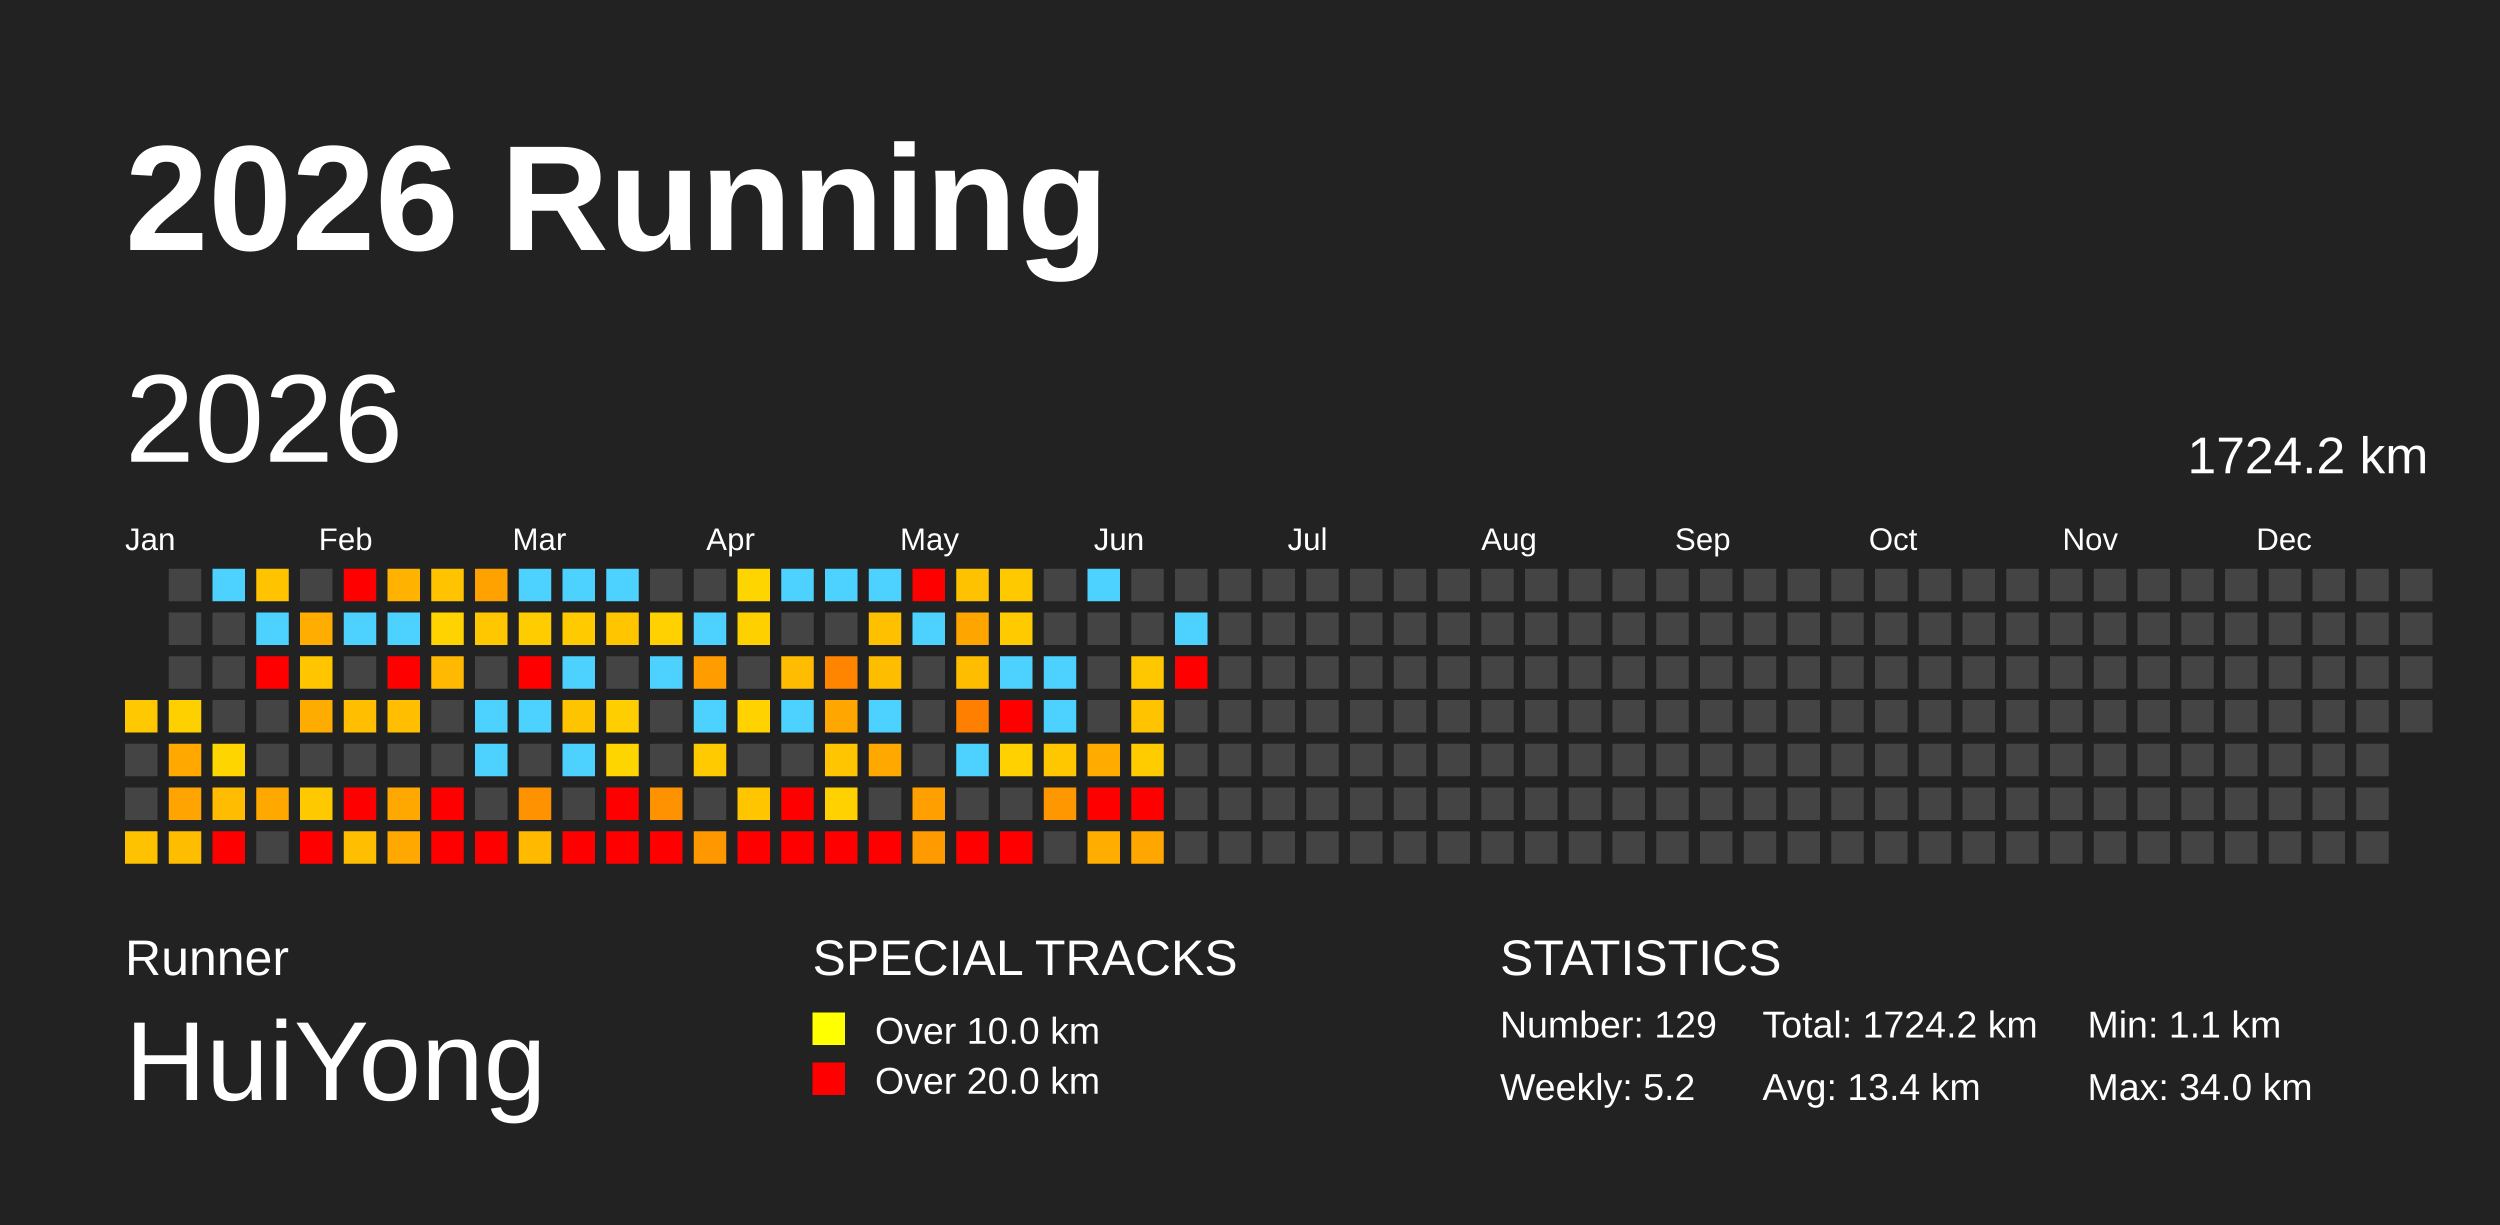
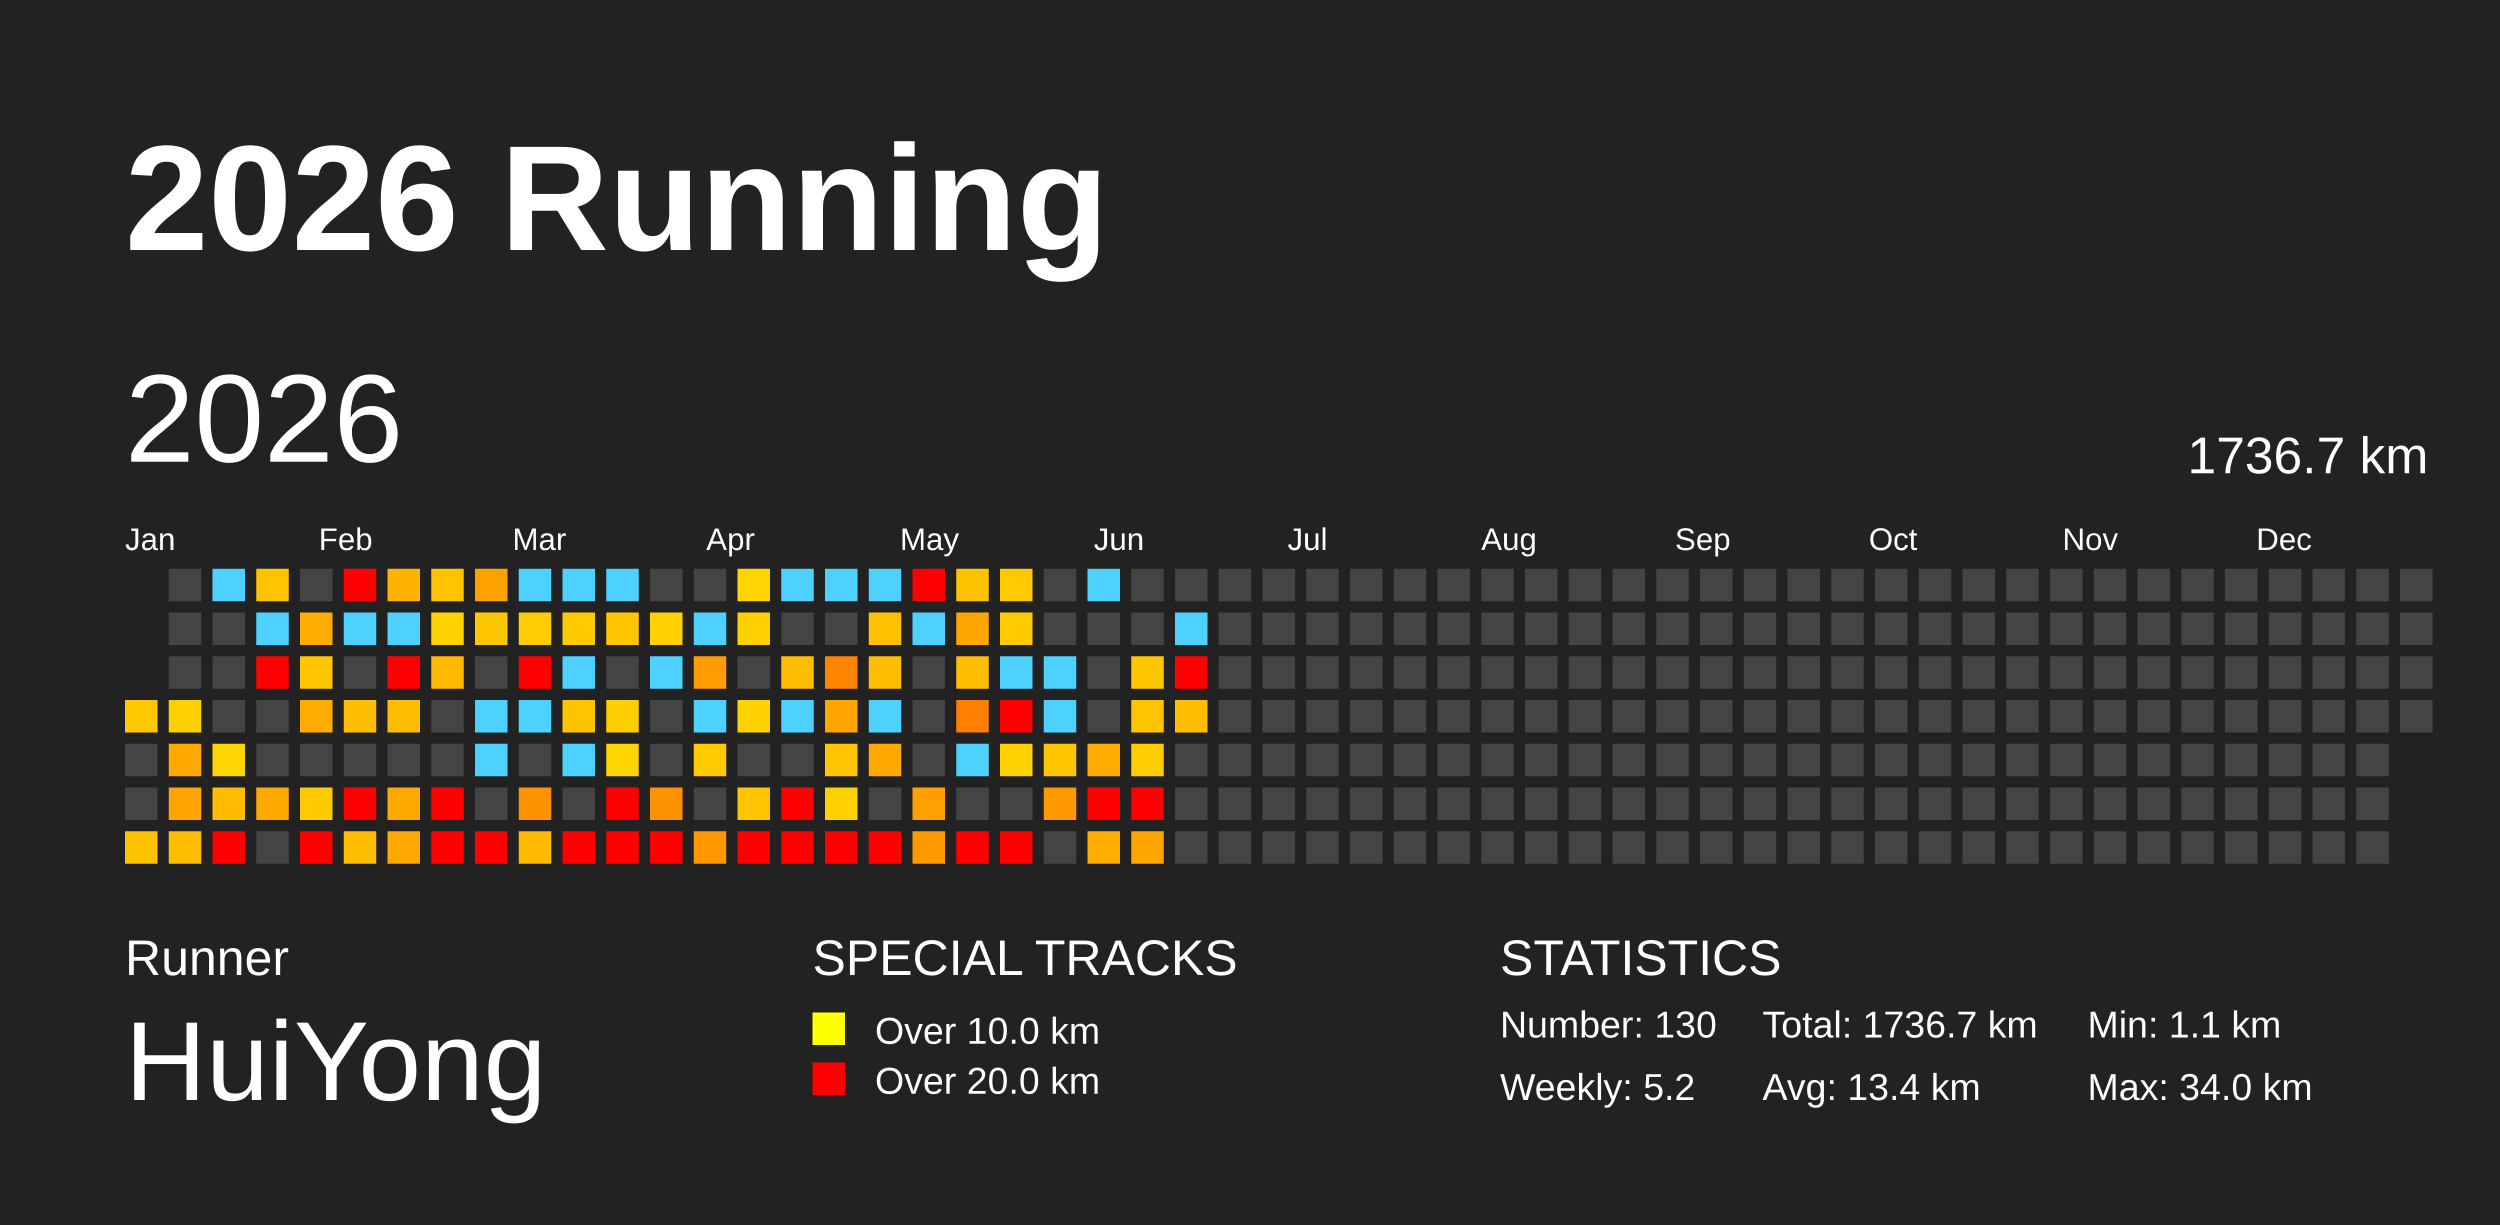
<svg xmlns="http://www.w3.org/2000/svg" baseProfile="full" height="98mm" version="1.1" viewBox="0,0,200,98" width="200mm">
  <defs />
  <rect fill="#222222" height="98" width="200" x="0" y="0" />
  <text fill="#FFFFFF" style="font-size:12px; font-family:Arial; font-weight:bold;" x="10" y="20">2026 Running</text>
  <text fill="#FFFFFF" style="font-size:4px; font-family:Arial" x="10" y="78">Runner</text>
  <text fill="#FFFFFF" style="font-size:9px; font-family:Arial" x="10" y="88">HuiYong</text>
  <text fill="#FFFFFF" style="font-size:4px; font-family:Arial" x="65" y="78">SPECIAL TRACKS</text>
  <rect fill="yellow" height="2.6" width="2.6" x="65" y="81" />
  <text fill="#FFFFFF" style="font-size:3px; font-family:Arial" x="70" y="83.5">Over 10.0 km</text>
  <rect fill="red" height="2.6" width="2.6" x="65" y="85" />
  <text fill="#FFFFFF" style="font-size:3px; font-family:Arial" x="70" y="87.5">Over 20.0 km</text>
  <text fill="#FFFFFF" style="font-size:4px; font-family:Arial" x="120" y="78">STATISTICS</text>
-   <text fill="#FFFFFF" style="font-size:3px; font-family:Arial" x="120" y="83">Number: 129</text>
+   <text fill="#FFFFFF" style="font-size:3px; font-family:Arial" x="120" y="83">Number: 130</text>
  <text fill="#FFFFFF" style="font-size:3px; font-family:Arial" x="120" y="88">Weekly: 5.2</text>
-   <text fill="#FFFFFF" style="font-size:3px; font-family:Arial" x="141" y="83">Total: 1724.2 km</text>
+   <text fill="#FFFFFF" style="font-size:3px; font-family:Arial" x="141" y="83">Total: 1736.7 km</text>
  <text fill="#FFFFFF" style="font-size:3px; font-family:Arial" x="141" y="88">Avg: 13.4 km</text>
  <text fill="#FFFFFF" style="font-size:3px; font-family:Arial" x="167" y="83">Min: 1.1 km</text>
  <text fill="#FFFFFF" style="font-size:3px; font-family:Arial" x="167" y="88">Max: 34.0 km</text>
  <text dominant-baseline="hanging" fill="#FFFFFF" style="font-size:10.0px; font-family:Arial;" x="10" y="30">2026</text>
-   <text dominant-baseline="hanging" fill="#FFFFFF" style="font-size:4.125px; font-family:Arial;" x="175" y="35">1724.2 km</text>
+   <text dominant-baseline="hanging" fill="#FFFFFF" style="font-size:4.125px; font-family:Arial;" x="175" y="35">1736.7 km</text>
  <text fill="#FFFFFF" style="font-size:2.5px; font-family:Arial" x="10.0" y="44">Jan</text>
  <text fill="#FFFFFF" style="font-size:2.5px; font-family:Arial" x="25.5" y="44">Feb</text>
  <text fill="#FFFFFF" style="font-size:2.5px; font-family:Arial" x="41.0" y="44">Mar</text>
  <text fill="#FFFFFF" style="font-size:2.5px; font-family:Arial" x="56.5" y="44">Apr</text>
  <text fill="#FFFFFF" style="font-size:2.5px; font-family:Arial" x="72.0" y="44">May</text>
  <text fill="#FFFFFF" style="font-size:2.5px; font-family:Arial" x="87.5" y="44">Jun</text>
  <text fill="#FFFFFF" style="font-size:2.5px; font-family:Arial" x="103.0" y="44">Jul</text>
  <text fill="#FFFFFF" style="font-size:2.5px; font-family:Arial" x="118.5" y="44">Aug</text>
  <text fill="#FFFFFF" style="font-size:2.5px; font-family:Arial" x="134.0" y="44">Sep</text>
  <text fill="#FFFFFF" style="font-size:2.5px; font-family:Arial" x="149.5" y="44">Oct</text>
  <text fill="#FFFFFF" style="font-size:2.5px; font-family:Arial" x="165.0" y="44">Nov</text>
  <text fill="#FFFFFF" style="font-size:2.5px; font-family:Arial" x="180.5" y="44">Dec</text>
  <rect fill="#ffc800" height="2.6" width="2.6" x="10.0" y="56.0" />
  <rect fill="#444444" height="2.6" width="2.6" x="10.0" y="59.5" />
  <rect fill="#444444" height="2.6" width="2.6" x="10.0" y="63.0" />
  <rect fill="#ffc200" height="2.6" width="2.6" x="10.0" y="66.5" />
  <rect fill="#444444" height="2.6" width="2.6" x="13.5" y="45.5" />
  <rect fill="#444444" height="2.6" width="2.6" x="13.5" y="49.0" />
  <rect fill="#444444" height="2.6" width="2.6" x="13.5" y="52.5" />
  <rect fill="#ffd000" height="2.6" width="2.6" x="13.5" y="56.0" />
  <rect fill="#ffa800" height="2.6" width="2.6" x="13.5" y="59.5" />
  <rect fill="#ffa400" height="2.6" width="2.6" x="13.5" y="63.0" />
  <rect fill="#ffbd00" height="2.6" width="2.6" x="13.5" y="66.5" />
  <rect fill="#4dd2ff" height="2.6" width="2.6" x="17.0" y="45.5" />
  <rect fill="#444444" height="2.6" width="2.6" x="17.0" y="49.0" />
  <rect fill="#444444" height="2.6" width="2.6" x="17.0" y="52.5" />
  <rect fill="#444444" height="2.6" width="2.6" x="17.0" y="56.0" />
  <rect fill="#ffd500" height="2.6" width="2.6" x="17.0" y="59.5" />
  <rect fill="#ffbc00" height="2.6" width="2.6" x="17.0" y="63.0" />
  <rect fill="red" height="2.6" width="2.6" x="17.0" y="66.5" />
  <rect fill="#ffc300" height="2.6" width="2.6" x="20.5" y="45.5" />
  <rect fill="#4dd2ff" height="2.6" width="2.6" x="20.5" y="49.0" />
  <rect fill="red" height="2.6" width="2.6" x="20.5" y="52.5" />
  <rect fill="#444444" height="2.6" width="2.6" x="20.5" y="56.0" />
  <rect fill="#444444" height="2.6" width="2.6" x="20.5" y="59.5" />
  <rect fill="#ffa800" height="2.6" width="2.6" x="20.5" y="63.0" />
  <rect fill="#444444" height="2.6" width="2.6" x="20.5" y="66.5" />
  <rect fill="#444444" height="2.6" width="2.6" x="24.0" y="45.5" />
  <rect fill="#ffad00" height="2.6" width="2.6" x="24.0" y="49.0" />
  <rect fill="#ffc600" height="2.6" width="2.6" x="24.0" y="52.5" />
  <rect fill="#ffac00" height="2.6" width="2.6" x="24.0" y="56.0" />
  <rect fill="#444444" height="2.6" width="2.6" x="24.0" y="59.5" />
  <rect fill="#ffc900" height="2.6" width="2.6" x="24.0" y="63.0" />
  <rect fill="red" height="2.6" width="2.6" x="24.0" y="66.5" />
  <rect fill="red" height="2.6" width="2.6" x="27.5" y="45.5" />
  <rect fill="#4dd2ff" height="2.6" width="2.6" x="27.5" y="49.0" />
  <rect fill="#444444" height="2.6" width="2.6" x="27.5" y="52.5" />
  <rect fill="#ffbe00" height="2.6" width="2.6" x="27.5" y="56.0" />
  <rect fill="#444444" height="2.6" width="2.6" x="27.5" y="59.5" />
  <rect fill="red" height="2.6" width="2.6" x="27.5" y="63.0" />
  <rect fill="#ffbf00" height="2.6" width="2.6" x="27.5" y="66.5" />
  <rect fill="#ffb200" height="2.6" width="2.6" x="31.0" y="45.5" />
  <rect fill="#4dd2ff" height="2.6" width="2.6" x="31.0" y="49.0" />
  <rect fill="red" height="2.6" width="2.6" x="31.0" y="52.5" />
  <rect fill="#ffbe00" height="2.6" width="2.6" x="31.0" y="56.0" />
  <rect fill="#444444" height="2.6" width="2.6" x="31.0" y="59.5" />
  <rect fill="#ffa900" height="2.6" width="2.6" x="31.0" y="63.0" />
  <rect fill="#ffa800" height="2.6" width="2.6" x="31.0" y="66.5" />
  <rect fill="#ffc300" height="2.6" width="2.6" x="34.5" y="45.5" />
  <rect fill="#ffd300" height="2.6" width="2.6" x="34.5" y="49.0" />
  <rect fill="#ffb900" height="2.6" width="2.6" x="34.5" y="52.5" />
  <rect fill="#444444" height="2.6" width="2.6" x="34.5" y="56.0" />
  <rect fill="#444444" height="2.6" width="2.6" x="34.5" y="59.5" />
  <rect fill="red" height="2.6" width="2.6" x="34.5" y="63.0" />
  <rect fill="red" height="2.6" width="2.6" x="34.5" y="66.5" />
  <rect fill="#ffa200" height="2.6" width="2.6" x="38.0" y="45.5" />
  <rect fill="#ffc700" height="2.6" width="2.6" x="38.0" y="49.0" />
  <rect fill="#444444" height="2.6" width="2.6" x="38.0" y="52.5" />
  <rect fill="#4dd2ff" height="2.6" width="2.6" x="38.0" y="56.0" />
  <rect fill="#4dd2ff" height="2.6" width="2.6" x="38.0" y="59.5" />
  <rect fill="#444444" height="2.6" width="2.6" x="38.0" y="63.0" />
  <rect fill="red" height="2.6" width="2.6" x="38.0" y="66.5" />
  <rect fill="#4dd2ff" height="2.6" width="2.6" x="41.5" y="45.5" />
  <rect fill="#ffcc00" height="2.6" width="2.6" x="41.5" y="49.0" />
  <rect fill="red" height="2.6" width="2.6" x="41.5" y="52.5" />
  <rect fill="#4dd2ff" height="2.6" width="2.6" x="41.5" y="56.0" />
  <rect fill="#444444" height="2.6" width="2.6" x="41.5" y="59.5" />
  <rect fill="#ff9200" height="2.6" width="2.6" x="41.5" y="63.0" />
  <rect fill="#ffba00" height="2.6" width="2.6" x="41.5" y="66.5" />
  <rect fill="#4dd2ff" height="2.6" width="2.6" x="45.0" y="45.5" />
  <rect fill="#ffcb00" height="2.6" width="2.6" x="45.0" y="49.0" />
  <rect fill="#4dd2ff" height="2.6" width="2.6" x="45.0" y="52.5" />
  <rect fill="#ffc400" height="2.6" width="2.6" x="45.0" y="56.0" />
  <rect fill="#4dd2ff" height="2.6" width="2.6" x="45.0" y="59.5" />
  <rect fill="#444444" height="2.6" width="2.6" x="45.0" y="63.0" />
  <rect fill="red" height="2.6" width="2.6" x="45.0" y="66.5" />
  <rect fill="#4dd2ff" height="2.6" width="2.6" x="48.5" y="45.5" />
  <rect fill="#ffc600" height="2.6" width="2.6" x="48.5" y="49.0" />
  <rect fill="#444444" height="2.6" width="2.6" x="48.5" y="52.5" />
  <rect fill="#ffce00" height="2.6" width="2.6" x="48.5" y="56.0" />
  <rect fill="#ffd500" height="2.6" width="2.6" x="48.5" y="59.5" />
  <rect fill="red" height="2.6" width="2.6" x="48.5" y="63.0" />
  <rect fill="red" height="2.6" width="2.6" x="48.5" y="66.5" />
  <rect fill="#444444" height="2.6" width="2.6" x="52.0" y="45.5" />
  <rect fill="#ffd100" height="2.6" width="2.6" x="52.0" y="49.0" />
  <rect fill="#4dd2ff" height="2.6" width="2.6" x="52.0" y="52.5" />
  <rect fill="#444444" height="2.6" width="2.6" x="52.0" y="56.0" />
  <rect fill="#444444" height="2.6" width="2.6" x="52.0" y="59.5" />
  <rect fill="#ff9200" height="2.6" width="2.6" x="52.0" y="63.0" />
  <rect fill="red" height="2.6" width="2.6" x="52.0" y="66.5" />
  <rect fill="#444444" height="2.6" width="2.6" x="55.5" y="45.5" />
  <rect fill="#4dd2ff" height="2.6" width="2.6" x="55.5" y="49.0" />
  <rect fill="#ff9d00" height="2.6" width="2.6" x="55.5" y="52.5" />
  <rect fill="#4dd2ff" height="2.6" width="2.6" x="55.5" y="56.0" />
  <rect fill="#ffcb00" height="2.6" width="2.6" x="55.5" y="59.5" />
  <rect fill="#444444" height="2.6" width="2.6" x="55.5" y="63.0" />
  <rect fill="#ff9700" height="2.6" width="2.6" x="55.5" y="66.5" />
  <rect fill="#ffd500" height="2.6" width="2.6" x="59.0" y="45.5" />
  <rect fill="#ffd000" height="2.6" width="2.6" x="59.0" y="49.0" />
  <rect fill="#444444" height="2.6" width="2.6" x="59.0" y="52.5" />
  <rect fill="#ffd200" height="2.6" width="2.6" x="59.0" y="56.0" />
  <rect fill="#444444" height="2.6" width="2.6" x="59.0" y="59.5" />
  <rect fill="#ffc600" height="2.6" width="2.6" x="59.0" y="63.0" />
  <rect fill="red" height="2.6" width="2.6" x="59.0" y="66.5" />
  <rect fill="#4dd2ff" height="2.6" width="2.6" x="62.5" y="45.5" />
  <rect fill="#444444" height="2.6" width="2.6" x="62.5" y="49.0" />
  <rect fill="#ffbc00" height="2.6" width="2.6" x="62.5" y="52.5" />
  <rect fill="#4dd2ff" height="2.6" width="2.6" x="62.5" y="56.0" />
  <rect fill="#444444" height="2.6" width="2.6" x="62.5" y="59.5" />
  <rect fill="red" height="2.6" width="2.6" x="62.5" y="63.0" />
  <rect fill="red" height="2.6" width="2.6" x="62.5" y="66.5" />
  <rect fill="#4dd2ff" height="2.6" width="2.6" x="66.0" y="45.5" />
  <rect fill="#444444" height="2.6" width="2.6" x="66.0" y="49.0" />
  <rect fill="#ff8400" height="2.6" width="2.6" x="66.0" y="52.5" />
  <rect fill="#ffa600" height="2.6" width="2.6" x="66.0" y="56.0" />
  <rect fill="#ffc500" height="2.6" width="2.6" x="66.0" y="59.5" />
  <rect fill="#ffd100" height="2.6" width="2.6" x="66.0" y="63.0" />
  <rect fill="red" height="2.6" width="2.6" x="66.0" y="66.5" />
  <rect fill="#4dd2ff" height="2.6" width="2.6" x="69.5" y="45.5" />
  <rect fill="#ffc000" height="2.6" width="2.6" x="69.5" y="49.0" />
  <rect fill="#ffbd00" height="2.6" width="2.6" x="69.5" y="52.5" />
  <rect fill="#4dd2ff" height="2.6" width="2.6" x="69.5" y="56.0" />
  <rect fill="#ffa900" height="2.6" width="2.6" x="69.5" y="59.5" />
  <rect fill="#444444" height="2.6" width="2.6" x="69.5" y="63.0" />
  <rect fill="red" height="2.6" width="2.6" x="69.5" y="66.5" />
  <rect fill="red" height="2.6" width="2.6" x="73.0" y="45.5" />
  <rect fill="#4dd2ff" height="2.6" width="2.6" x="73.0" y="49.0" />
  <rect fill="#444444" height="2.6" width="2.6" x="73.0" y="52.5" />
  <rect fill="#444444" height="2.6" width="2.6" x="73.0" y="56.0" />
  <rect fill="#444444" height="2.6" width="2.6" x="73.0" y="59.5" />
  <rect fill="#ffa000" height="2.6" width="2.6" x="73.0" y="63.0" />
  <rect fill="#ff9a00" height="2.6" width="2.6" x="73.0" y="66.5" />
  <rect fill="#ffc200" height="2.6" width="2.6" x="76.5" y="45.5" />
  <rect fill="#ffa500" height="2.6" width="2.6" x="76.5" y="49.0" />
  <rect fill="#ffbd00" height="2.6" width="2.6" x="76.5" y="52.5" />
  <rect fill="#ff8000" height="2.6" width="2.6" x="76.5" y="56.0" />
  <rect fill="#4dd2ff" height="2.6" width="2.6" x="76.5" y="59.5" />
  <rect fill="#444444" height="2.6" width="2.6" x="76.5" y="63.0" />
  <rect fill="red" height="2.6" width="2.6" x="76.5" y="66.5" />
  <rect fill="#ffc900" height="2.6" width="2.6" x="80.0" y="45.5" />
  <rect fill="#ffca00" height="2.6" width="2.6" x="80.0" y="49.0" />
  <rect fill="#4dd2ff" height="2.6" width="2.6" x="80.0" y="52.5" />
  <rect fill="red" height="2.6" width="2.6" x="80.0" y="56.0" />
  <rect fill="#ffd100" height="2.6" width="2.6" x="80.0" y="59.5" />
  <rect fill="#444444" height="2.6" width="2.6" x="80.0" y="63.0" />
  <rect fill="red" height="2.6" width="2.6" x="80.0" y="66.5" />
  <rect fill="#444444" height="2.6" width="2.6" x="83.5" y="45.5" />
  <rect fill="#444444" height="2.6" width="2.6" x="83.5" y="49.0" />
  <rect fill="#4dd2ff" height="2.6" width="2.6" x="83.5" y="52.5" />
  <rect fill="#4dd2ff" height="2.6" width="2.6" x="83.5" y="56.0" />
  <rect fill="#ffc700" height="2.6" width="2.6" x="83.5" y="59.5" />
  <rect fill="#ff9700" height="2.6" width="2.6" x="83.5" y="63.0" />
  <rect fill="#444444" height="2.6" width="2.6" x="83.5" y="66.5" />
  <rect fill="#4dd2ff" height="2.6" width="2.6" x="87.0" y="45.5" />
  <rect fill="#444444" height="2.6" width="2.6" x="87.0" y="49.0" />
  <rect fill="#444444" height="2.6" width="2.6" x="87.0" y="52.5" />
  <rect fill="#444444" height="2.6" width="2.6" x="87.0" y="56.0" />
  <rect fill="#ffab00" height="2.6" width="2.6" x="87.0" y="59.5" />
  <rect fill="red" height="2.6" width="2.6" x="87.0" y="63.0" />
  <rect fill="#ffae00" height="2.6" width="2.6" x="87.0" y="66.5" />
  <rect fill="#444444" height="2.6" width="2.6" x="90.5" y="45.5" />
  <rect fill="#444444" height="2.6" width="2.6" x="90.5" y="49.0" />
  <rect fill="#ffc700" height="2.6" width="2.6" x="90.5" y="52.5" />
  <rect fill="#ffc300" height="2.6" width="2.6" x="90.5" y="56.0" />
  <rect fill="#ffcc00" height="2.6" width="2.6" x="90.5" y="59.5" />
  <rect fill="red" height="2.6" width="2.6" x="90.5" y="63.0" />
  <rect fill="#ffa600" height="2.6" width="2.6" x="90.5" y="66.5" />
  <rect fill="#444444" height="2.6" width="2.6" x="94.0" y="45.5" />
  <rect fill="#4dd2ff" height="2.6" width="2.6" x="94.0" y="49.0" />
  <rect fill="red" height="2.6" width="2.6" x="94.0" y="52.5" />
-   <rect fill="#444444" height="2.6" width="2.6" x="94.0" y="56.0" />
+   <rect fill="#ffbf00" height="2.6" width="2.6" x="94.0" y="56.0" />
  <rect fill="#444444" height="2.6" width="2.6" x="94.0" y="59.5" />
  <rect fill="#444444" height="2.6" width="2.6" x="94.0" y="63.0" />
  <rect fill="#444444" height="2.6" width="2.6" x="94.0" y="66.5" />
  <rect fill="#444444" height="2.6" width="2.6" x="97.5" y="45.5" />
  <rect fill="#444444" height="2.6" width="2.6" x="97.5" y="49.0" />
  <rect fill="#444444" height="2.6" width="2.6" x="97.5" y="52.5" />
  <rect fill="#444444" height="2.6" width="2.6" x="97.5" y="56.0" />
  <rect fill="#444444" height="2.6" width="2.6" x="97.5" y="59.5" />
  <rect fill="#444444" height="2.6" width="2.6" x="97.5" y="63.0" />
  <rect fill="#444444" height="2.6" width="2.6" x="97.5" y="66.5" />
  <rect fill="#444444" height="2.6" width="2.6" x="101.0" y="45.5" />
  <rect fill="#444444" height="2.6" width="2.6" x="101.0" y="49.0" />
  <rect fill="#444444" height="2.6" width="2.6" x="101.0" y="52.5" />
  <rect fill="#444444" height="2.6" width="2.6" x="101.0" y="56.0" />
  <rect fill="#444444" height="2.6" width="2.6" x="101.0" y="59.5" />
  <rect fill="#444444" height="2.6" width="2.6" x="101.0" y="63.0" />
  <rect fill="#444444" height="2.6" width="2.6" x="101.0" y="66.5" />
  <rect fill="#444444" height="2.6" width="2.6" x="104.5" y="45.5" />
  <rect fill="#444444" height="2.6" width="2.6" x="104.5" y="49.0" />
  <rect fill="#444444" height="2.6" width="2.6" x="104.5" y="52.5" />
  <rect fill="#444444" height="2.6" width="2.6" x="104.5" y="56.0" />
  <rect fill="#444444" height="2.6" width="2.6" x="104.5" y="59.5" />
  <rect fill="#444444" height="2.6" width="2.6" x="104.5" y="63.0" />
  <rect fill="#444444" height="2.6" width="2.6" x="104.5" y="66.5" />
  <rect fill="#444444" height="2.6" width="2.6" x="108.0" y="45.5" />
  <rect fill="#444444" height="2.6" width="2.6" x="108.0" y="49.0" />
  <rect fill="#444444" height="2.6" width="2.6" x="108.0" y="52.5" />
  <rect fill="#444444" height="2.6" width="2.6" x="108.0" y="56.0" />
  <rect fill="#444444" height="2.6" width="2.6" x="108.0" y="59.5" />
  <rect fill="#444444" height="2.6" width="2.6" x="108.0" y="63.0" />
  <rect fill="#444444" height="2.6" width="2.6" x="108.0" y="66.5" />
  <rect fill="#444444" height="2.6" width="2.6" x="111.5" y="45.5" />
  <rect fill="#444444" height="2.6" width="2.6" x="111.5" y="49.0" />
  <rect fill="#444444" height="2.6" width="2.6" x="111.5" y="52.5" />
  <rect fill="#444444" height="2.6" width="2.6" x="111.5" y="56.0" />
  <rect fill="#444444" height="2.6" width="2.6" x="111.5" y="59.5" />
  <rect fill="#444444" height="2.6" width="2.6" x="111.5" y="63.0" />
  <rect fill="#444444" height="2.6" width="2.6" x="111.5" y="66.5" />
  <rect fill="#444444" height="2.6" width="2.6" x="115.0" y="45.5" />
  <rect fill="#444444" height="2.6" width="2.6" x="115.0" y="49.0" />
  <rect fill="#444444" height="2.6" width="2.6" x="115.0" y="52.5" />
  <rect fill="#444444" height="2.6" width="2.6" x="115.0" y="56.0" />
  <rect fill="#444444" height="2.6" width="2.6" x="115.0" y="59.5" />
  <rect fill="#444444" height="2.6" width="2.6" x="115.0" y="63.0" />
  <rect fill="#444444" height="2.6" width="2.6" x="115.0" y="66.5" />
  <rect fill="#444444" height="2.6" width="2.6" x="118.5" y="45.5" />
  <rect fill="#444444" height="2.6" width="2.6" x="118.5" y="49.0" />
  <rect fill="#444444" height="2.6" width="2.6" x="118.5" y="52.5" />
  <rect fill="#444444" height="2.6" width="2.6" x="118.5" y="56.0" />
  <rect fill="#444444" height="2.6" width="2.6" x="118.5" y="59.5" />
  <rect fill="#444444" height="2.6" width="2.6" x="118.5" y="63.0" />
  <rect fill="#444444" height="2.6" width="2.6" x="118.5" y="66.5" />
  <rect fill="#444444" height="2.6" width="2.6" x="122.0" y="45.5" />
  <rect fill="#444444" height="2.6" width="2.6" x="122.0" y="49.0" />
  <rect fill="#444444" height="2.6" width="2.6" x="122.0" y="52.5" />
  <rect fill="#444444" height="2.6" width="2.6" x="122.0" y="56.0" />
  <rect fill="#444444" height="2.6" width="2.6" x="122.0" y="59.5" />
  <rect fill="#444444" height="2.6" width="2.6" x="122.0" y="63.0" />
  <rect fill="#444444" height="2.6" width="2.6" x="122.0" y="66.5" />
  <rect fill="#444444" height="2.6" width="2.6" x="125.5" y="45.5" />
  <rect fill="#444444" height="2.6" width="2.6" x="125.5" y="49.0" />
  <rect fill="#444444" height="2.6" width="2.6" x="125.5" y="52.5" />
  <rect fill="#444444" height="2.6" width="2.6" x="125.5" y="56.0" />
  <rect fill="#444444" height="2.6" width="2.6" x="125.5" y="59.5" />
  <rect fill="#444444" height="2.6" width="2.6" x="125.5" y="63.0" />
  <rect fill="#444444" height="2.6" width="2.6" x="125.5" y="66.5" />
  <rect fill="#444444" height="2.6" width="2.6" x="129.0" y="45.5" />
  <rect fill="#444444" height="2.6" width="2.6" x="129.0" y="49.0" />
  <rect fill="#444444" height="2.6" width="2.6" x="129.0" y="52.5" />
  <rect fill="#444444" height="2.6" width="2.6" x="129.0" y="56.0" />
  <rect fill="#444444" height="2.6" width="2.6" x="129.0" y="59.5" />
  <rect fill="#444444" height="2.6" width="2.6" x="129.0" y="63.0" />
  <rect fill="#444444" height="2.6" width="2.6" x="129.0" y="66.5" />
  <rect fill="#444444" height="2.6" width="2.6" x="132.5" y="45.5" />
  <rect fill="#444444" height="2.6" width="2.6" x="132.5" y="49.0" />
  <rect fill="#444444" height="2.6" width="2.6" x="132.5" y="52.5" />
  <rect fill="#444444" height="2.6" width="2.6" x="132.5" y="56.0" />
  <rect fill="#444444" height="2.6" width="2.6" x="132.5" y="59.5" />
  <rect fill="#444444" height="2.6" width="2.6" x="132.5" y="63.0" />
  <rect fill="#444444" height="2.6" width="2.6" x="132.5" y="66.5" />
  <rect fill="#444444" height="2.6" width="2.6" x="136.0" y="45.5" />
  <rect fill="#444444" height="2.6" width="2.6" x="136.0" y="49.0" />
  <rect fill="#444444" height="2.6" width="2.6" x="136.0" y="52.5" />
  <rect fill="#444444" height="2.6" width="2.6" x="136.0" y="56.0" />
  <rect fill="#444444" height="2.6" width="2.6" x="136.0" y="59.5" />
  <rect fill="#444444" height="2.6" width="2.6" x="136.0" y="63.0" />
  <rect fill="#444444" height="2.6" width="2.6" x="136.0" y="66.5" />
  <rect fill="#444444" height="2.6" width="2.6" x="139.5" y="45.5" />
  <rect fill="#444444" height="2.6" width="2.6" x="139.5" y="49.0" />
  <rect fill="#444444" height="2.6" width="2.6" x="139.5" y="52.5" />
  <rect fill="#444444" height="2.6" width="2.6" x="139.5" y="56.0" />
  <rect fill="#444444" height="2.6" width="2.6" x="139.5" y="59.5" />
  <rect fill="#444444" height="2.6" width="2.6" x="139.5" y="63.0" />
  <rect fill="#444444" height="2.6" width="2.6" x="139.5" y="66.5" />
  <rect fill="#444444" height="2.6" width="2.6" x="143.0" y="45.5" />
  <rect fill="#444444" height="2.6" width="2.6" x="143.0" y="49.0" />
  <rect fill="#444444" height="2.6" width="2.6" x="143.0" y="52.5" />
  <rect fill="#444444" height="2.6" width="2.6" x="143.0" y="56.0" />
  <rect fill="#444444" height="2.6" width="2.6" x="143.0" y="59.5" />
  <rect fill="#444444" height="2.6" width="2.6" x="143.0" y="63.0" />
  <rect fill="#444444" height="2.6" width="2.6" x="143.0" y="66.5" />
  <rect fill="#444444" height="2.6" width="2.6" x="146.5" y="45.5" />
  <rect fill="#444444" height="2.6" width="2.6" x="146.5" y="49.0" />
  <rect fill="#444444" height="2.6" width="2.6" x="146.5" y="52.5" />
  <rect fill="#444444" height="2.6" width="2.6" x="146.5" y="56.0" />
  <rect fill="#444444" height="2.6" width="2.6" x="146.5" y="59.5" />
  <rect fill="#444444" height="2.6" width="2.6" x="146.5" y="63.0" />
  <rect fill="#444444" height="2.6" width="2.6" x="146.5" y="66.5" />
  <rect fill="#444444" height="2.6" width="2.6" x="150.0" y="45.5" />
  <rect fill="#444444" height="2.6" width="2.6" x="150.0" y="49.0" />
  <rect fill="#444444" height="2.6" width="2.6" x="150.0" y="52.5" />
  <rect fill="#444444" height="2.6" width="2.6" x="150.0" y="56.0" />
  <rect fill="#444444" height="2.6" width="2.6" x="150.0" y="59.5" />
  <rect fill="#444444" height="2.6" width="2.6" x="150.0" y="63.0" />
  <rect fill="#444444" height="2.6" width="2.6" x="150.0" y="66.5" />
  <rect fill="#444444" height="2.6" width="2.6" x="153.5" y="45.5" />
  <rect fill="#444444" height="2.6" width="2.6" x="153.5" y="49.0" />
  <rect fill="#444444" height="2.6" width="2.6" x="153.5" y="52.5" />
  <rect fill="#444444" height="2.6" width="2.6" x="153.5" y="56.0" />
  <rect fill="#444444" height="2.6" width="2.6" x="153.5" y="59.5" />
  <rect fill="#444444" height="2.6" width="2.6" x="153.5" y="63.0" />
  <rect fill="#444444" height="2.6" width="2.6" x="153.5" y="66.5" />
  <rect fill="#444444" height="2.6" width="2.6" x="157.0" y="45.5" />
  <rect fill="#444444" height="2.6" width="2.6" x="157.0" y="49.0" />
  <rect fill="#444444" height="2.6" width="2.6" x="157.0" y="52.5" />
  <rect fill="#444444" height="2.6" width="2.6" x="157.0" y="56.0" />
  <rect fill="#444444" height="2.6" width="2.6" x="157.0" y="59.5" />
  <rect fill="#444444" height="2.6" width="2.6" x="157.0" y="63.0" />
  <rect fill="#444444" height="2.6" width="2.6" x="157.0" y="66.5" />
  <rect fill="#444444" height="2.6" width="2.6" x="160.5" y="45.5" />
  <rect fill="#444444" height="2.6" width="2.6" x="160.5" y="49.0" />
  <rect fill="#444444" height="2.6" width="2.6" x="160.5" y="52.5" />
  <rect fill="#444444" height="2.6" width="2.6" x="160.5" y="56.0" />
  <rect fill="#444444" height="2.6" width="2.6" x="160.5" y="59.5" />
  <rect fill="#444444" height="2.6" width="2.6" x="160.5" y="63.0" />
  <rect fill="#444444" height="2.6" width="2.6" x="160.5" y="66.5" />
  <rect fill="#444444" height="2.6" width="2.6" x="164.0" y="45.5" />
  <rect fill="#444444" height="2.6" width="2.6" x="164.0" y="49.0" />
  <rect fill="#444444" height="2.6" width="2.6" x="164.0" y="52.5" />
  <rect fill="#444444" height="2.6" width="2.6" x="164.0" y="56.0" />
  <rect fill="#444444" height="2.6" width="2.6" x="164.0" y="59.5" />
  <rect fill="#444444" height="2.6" width="2.6" x="164.0" y="63.0" />
  <rect fill="#444444" height="2.6" width="2.6" x="164.0" y="66.5" />
  <rect fill="#444444" height="2.6" width="2.6" x="167.5" y="45.5" />
  <rect fill="#444444" height="2.6" width="2.6" x="167.5" y="49.0" />
  <rect fill="#444444" height="2.6" width="2.6" x="167.5" y="52.5" />
  <rect fill="#444444" height="2.6" width="2.6" x="167.5" y="56.0" />
  <rect fill="#444444" height="2.6" width="2.6" x="167.5" y="59.5" />
  <rect fill="#444444" height="2.6" width="2.6" x="167.5" y="63.0" />
  <rect fill="#444444" height="2.6" width="2.6" x="167.5" y="66.5" />
  <rect fill="#444444" height="2.6" width="2.6" x="171.0" y="45.5" />
  <rect fill="#444444" height="2.6" width="2.6" x="171.0" y="49.0" />
  <rect fill="#444444" height="2.6" width="2.6" x="171.0" y="52.5" />
  <rect fill="#444444" height="2.6" width="2.6" x="171.0" y="56.0" />
  <rect fill="#444444" height="2.6" width="2.6" x="171.0" y="59.5" />
  <rect fill="#444444" height="2.6" width="2.6" x="171.0" y="63.0" />
  <rect fill="#444444" height="2.6" width="2.6" x="171.0" y="66.5" />
  <rect fill="#444444" height="2.6" width="2.6" x="174.5" y="45.5" />
  <rect fill="#444444" height="2.6" width="2.6" x="174.5" y="49.0" />
  <rect fill="#444444" height="2.6" width="2.6" x="174.5" y="52.5" />
  <rect fill="#444444" height="2.6" width="2.6" x="174.5" y="56.0" />
  <rect fill="#444444" height="2.6" width="2.6" x="174.5" y="59.5" />
  <rect fill="#444444" height="2.6" width="2.6" x="174.5" y="63.0" />
  <rect fill="#444444" height="2.6" width="2.6" x="174.5" y="66.5" />
  <rect fill="#444444" height="2.6" width="2.6" x="178.0" y="45.5" />
  <rect fill="#444444" height="2.6" width="2.6" x="178.0" y="49.0" />
  <rect fill="#444444" height="2.6" width="2.6" x="178.0" y="52.5" />
  <rect fill="#444444" height="2.6" width="2.6" x="178.0" y="56.0" />
  <rect fill="#444444" height="2.6" width="2.6" x="178.0" y="59.5" />
  <rect fill="#444444" height="2.6" width="2.6" x="178.0" y="63.0" />
  <rect fill="#444444" height="2.6" width="2.6" x="178.0" y="66.5" />
  <rect fill="#444444" height="2.6" width="2.6" x="181.5" y="45.5" />
  <rect fill="#444444" height="2.6" width="2.6" x="181.5" y="49.0" />
  <rect fill="#444444" height="2.6" width="2.6" x="181.5" y="52.5" />
  <rect fill="#444444" height="2.6" width="2.6" x="181.5" y="56.0" />
  <rect fill="#444444" height="2.6" width="2.6" x="181.5" y="59.5" />
  <rect fill="#444444" height="2.6" width="2.6" x="181.5" y="63.0" />
  <rect fill="#444444" height="2.6" width="2.6" x="181.5" y="66.5" />
  <rect fill="#444444" height="2.6" width="2.6" x="185.0" y="45.5" />
  <rect fill="#444444" height="2.6" width="2.6" x="185.0" y="49.0" />
  <rect fill="#444444" height="2.6" width="2.6" x="185.0" y="52.5" />
  <rect fill="#444444" height="2.6" width="2.6" x="185.0" y="56.0" />
  <rect fill="#444444" height="2.6" width="2.6" x="185.0" y="59.5" />
  <rect fill="#444444" height="2.6" width="2.6" x="185.0" y="63.0" />
  <rect fill="#444444" height="2.6" width="2.6" x="185.0" y="66.5" />
  <rect fill="#444444" height="2.6" width="2.6" x="188.5" y="45.5" />
  <rect fill="#444444" height="2.6" width="2.6" x="188.5" y="49.0" />
  <rect fill="#444444" height="2.6" width="2.6" x="188.5" y="52.5" />
  <rect fill="#444444" height="2.6" width="2.6" x="188.5" y="56.0" />
  <rect fill="#444444" height="2.6" width="2.6" x="188.5" y="59.5" />
  <rect fill="#444444" height="2.6" width="2.6" x="188.5" y="63.0" />
  <rect fill="#444444" height="2.6" width="2.6" x="188.5" y="66.5" />
  <rect fill="#444444" height="2.6" width="2.6" x="192.0" y="45.5" />
  <rect fill="#444444" height="2.6" width="2.6" x="192.0" y="49.0" />
  <rect fill="#444444" height="2.6" width="2.6" x="192.0" y="52.5" />
  <rect fill="#444444" height="2.6" width="2.6" x="192.0" y="56.0" />
</svg>
